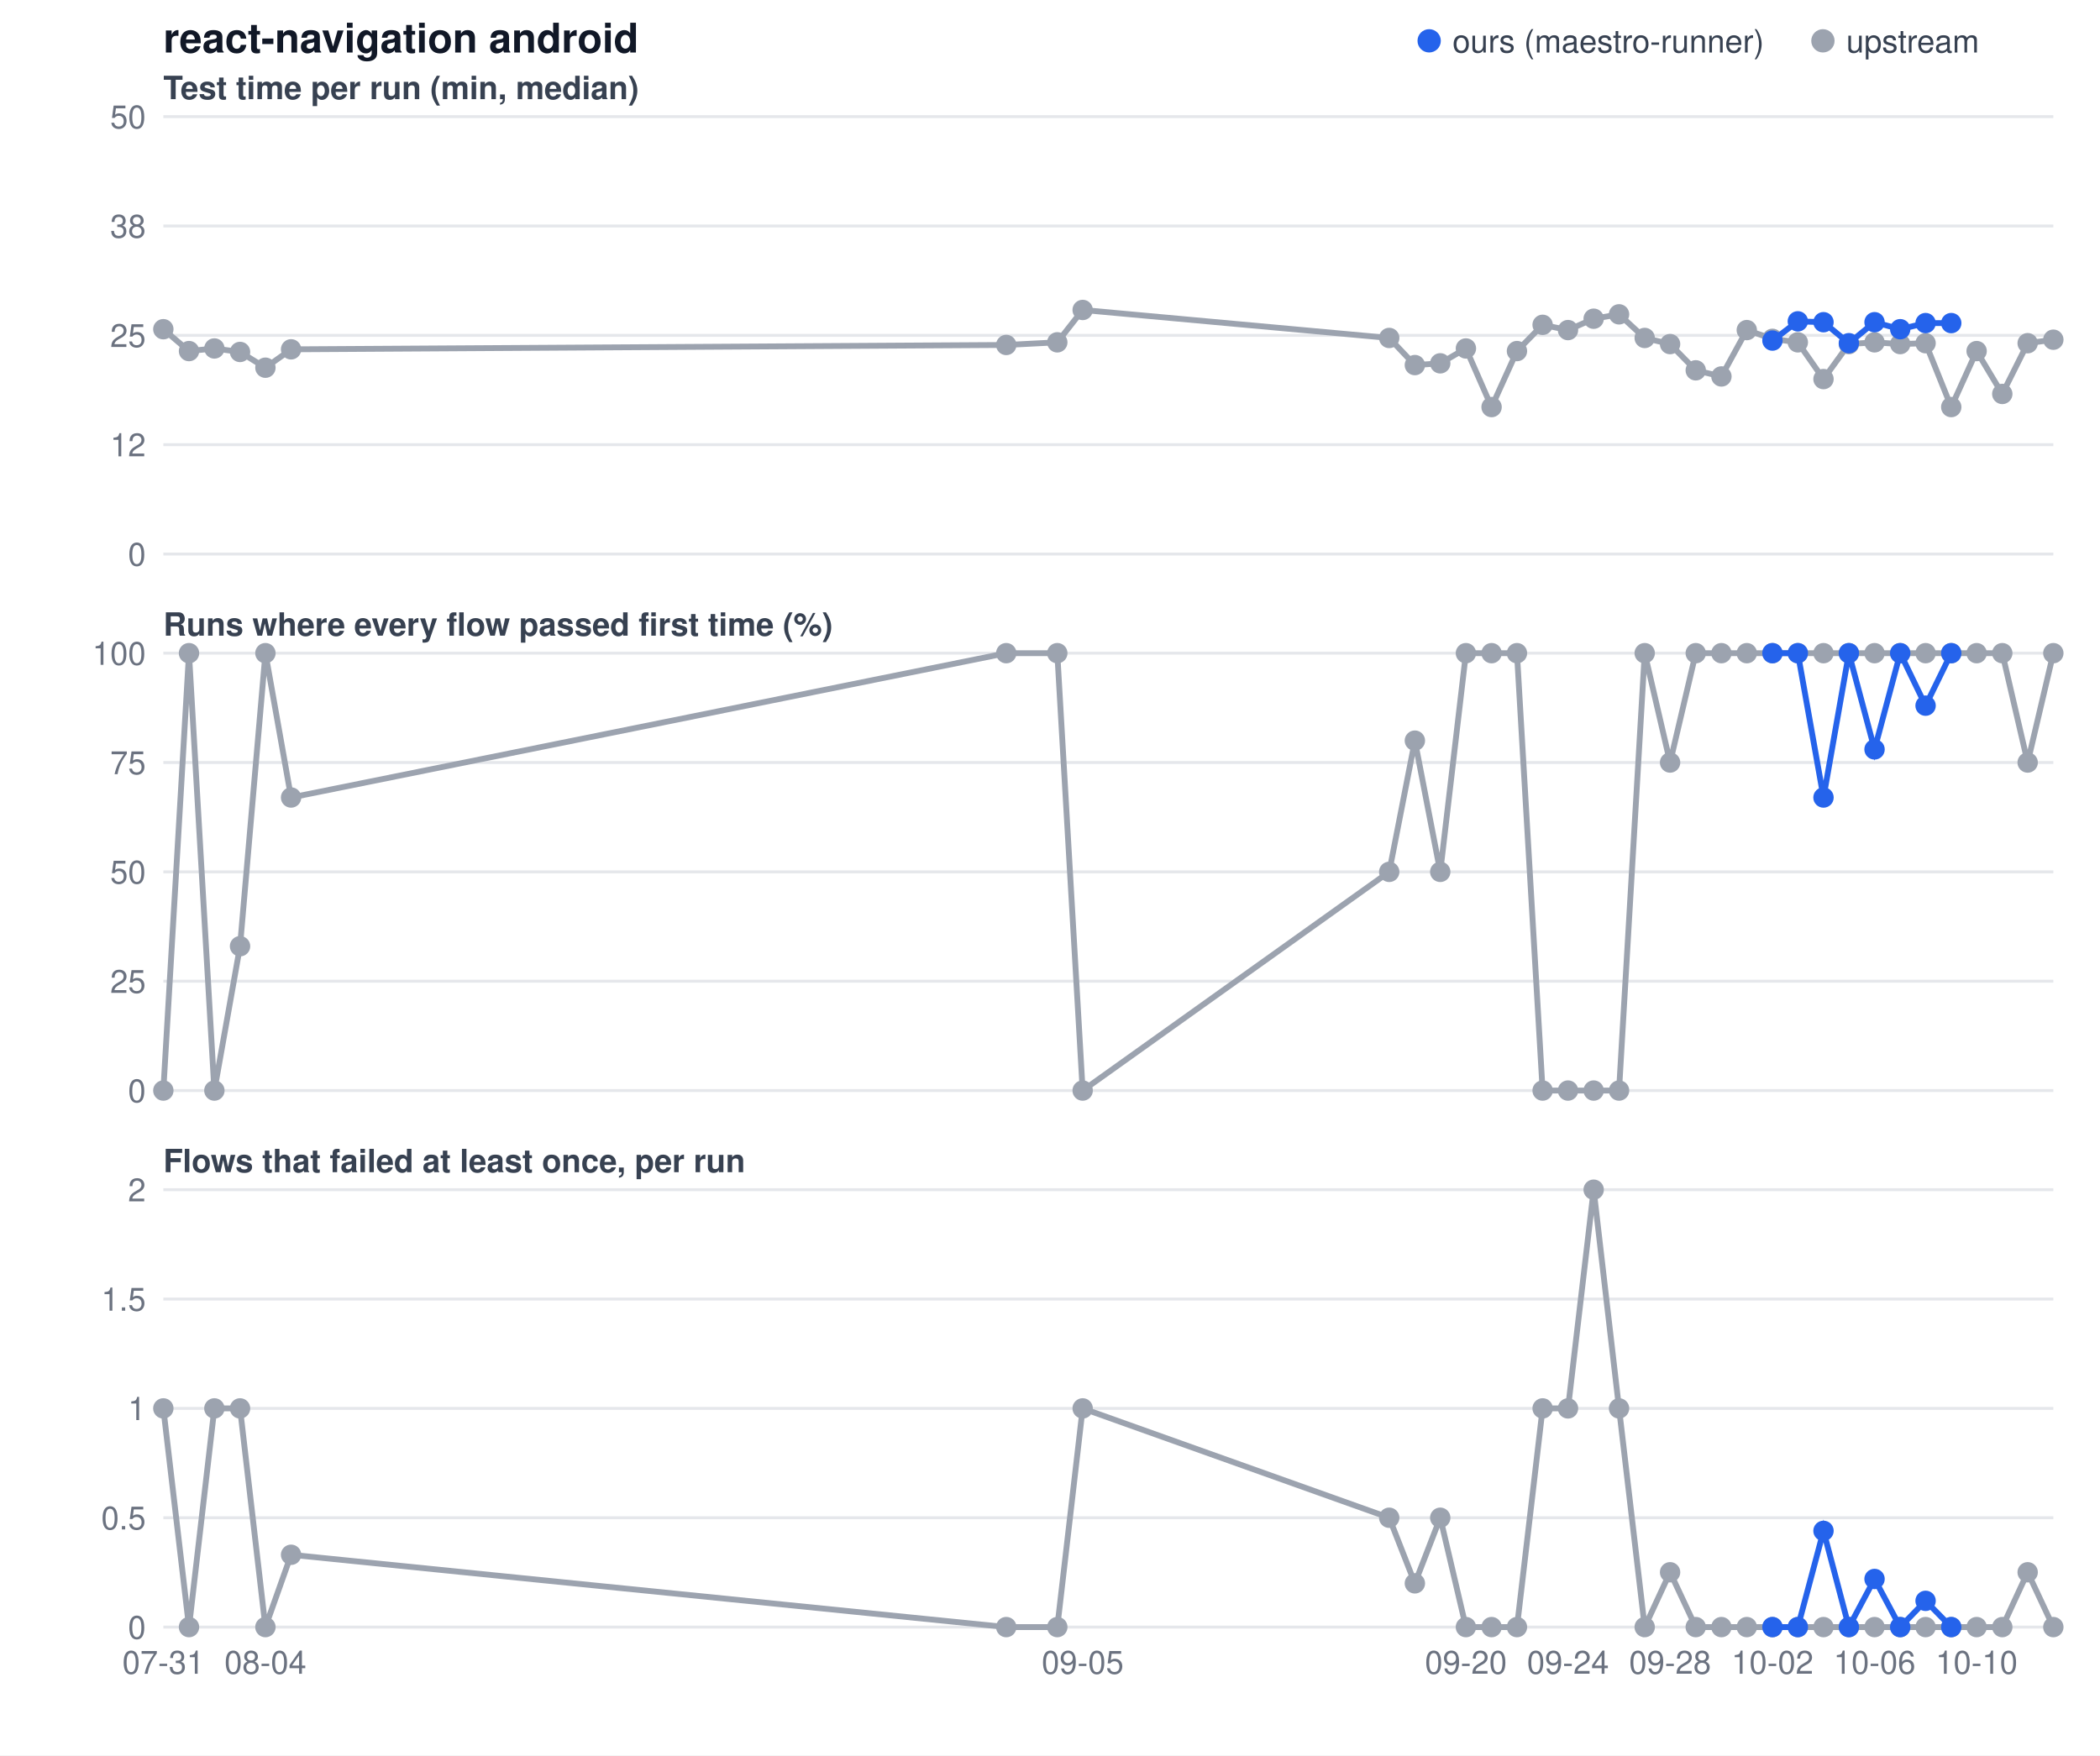
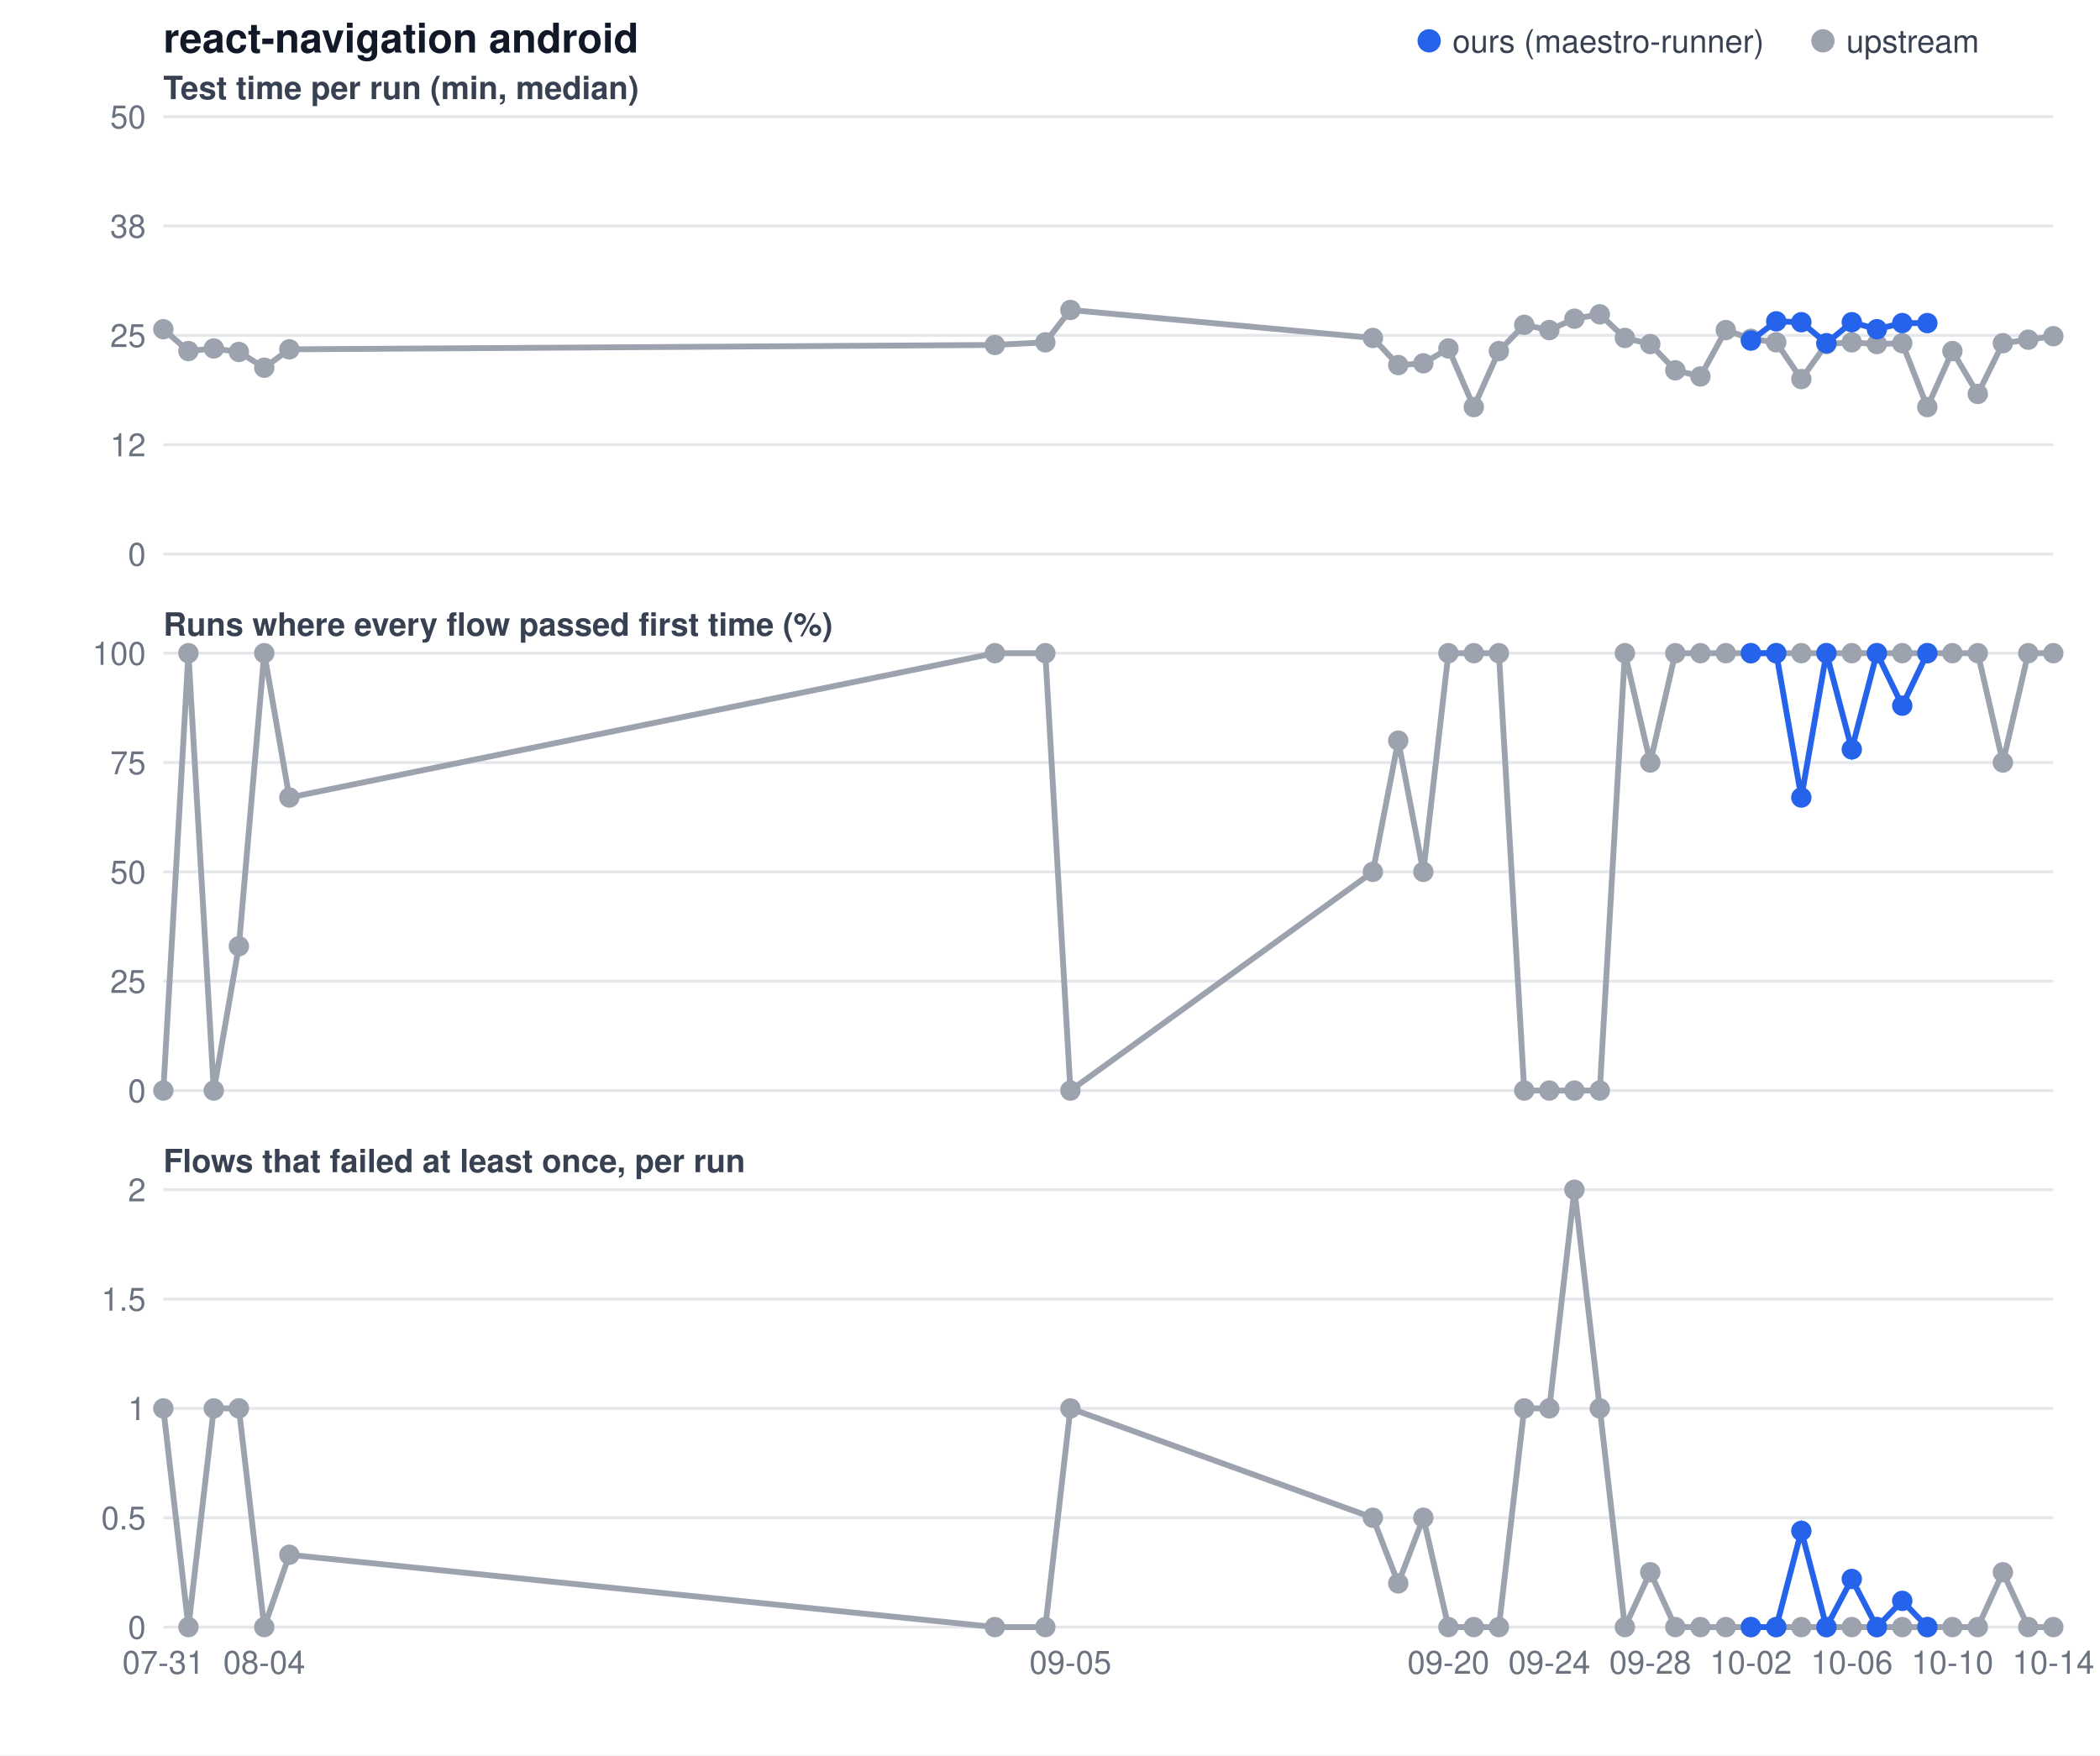
<svg xmlns="http://www.w3.org/2000/svg" width="720" height="602" font-family="-apple-system,Segoe UI,Helvetica,Arial,sans-serif" font-size="11">
  <rect width="100%" height="100%" fill="#ffffff" />
  <text x="56" y="18" font-size="14" font-weight="600" fill="#111827">react-navigation android</text>
  <circle cx="490" cy="14" r="4" fill="#2563eb" />
  <text x="498" y="18" fill="#374151">ours (maestro-runner)</text>
  <circle cx="625" cy="14" r="4" fill="#9ca3af" />
  <text x="633" y="18" fill="#374151">upstream</text>
  <text x="56" y="34" fill="#374151" font-weight="600">Test time per run (min, median)</text>
  <line x1="56" x2="704" y1="190.0" y2="190.0" stroke="#e5e7eb" />
  <text x="50" y="194.0" text-anchor="end" fill="#6b7280">0</text>
  <line x1="56" x2="704" y1="152.5" y2="152.5" stroke="#e5e7eb" />
  <text x="50" y="156.5" text-anchor="end" fill="#6b7280">12</text>
  <line x1="56" x2="704" y1="115.0" y2="115.0" stroke="#e5e7eb" />
  <text x="50" y="119.0" text-anchor="end" fill="#6b7280">25</text>
  <line x1="56" x2="704" y1="77.5" y2="77.5" stroke="#e5e7eb" />
  <text x="50" y="81.5" text-anchor="end" fill="#6b7280">38</text>
  <line x1="56" x2="704" y1="40.0" y2="40.0" stroke="#e5e7eb" />
  <text x="50" y="44.0" text-anchor="end" fill="#6b7280">50</text>
-   <polyline fill="none" stroke="#9ca3af" stroke-width="2" points="56.0,112.9 64.8,120.4 73.5,119.5 82.3,120.7 91.0,126.1 99.8,119.8 345.0,118.3 362.5,117.4 371.2,106.3 476.3,115.9 485.1,125.2 493.8,124.6 502.6,119.5 511.4,139.6 520.1,120.4 528.9,111.4 537.6,113.2 546.4,109.3 555.1,107.8 563.9,115.9 572.6,118.0 581.4,127.0 590.2,129.1 598.9,113.2 607.7,116.2 616.4,117.4 625.2,130.0 633.9,118.0 642.7,117.4 651.5,118.0 660.2,117.7 669.0,139.6 677.7,120.4 686.5,135.1 695.2,117.7 704.0,116.5" />
+   <polyline fill="none" stroke="#9ca3af" stroke-width="2" points="56.0,112.9 64.6,120.4 73.3,119.5 81.9,120.7 90.6,126.1 99.2,119.8 341.1,118.3 358.4,117.4 367.0,106.3 470.7,115.9 479.4,125.2 488.0,124.6 496.6,119.5 505.3,139.6 513.9,120.4 522.6,111.4 531.2,113.2 539.8,109.3 548.5,107.8 557.1,115.9 565.8,118.0 574.4,127.0 583.0,129.1 591.7,113.2 600.3,116.2 609.0,117.4 617.6,130.0 626.2,118.0 634.9,117.4 643.5,118.0 652.2,117.7 660.8,139.6 669.4,120.4 678.1,135.1 686.7,117.7 695.4,116.5 704.0,115.3" />
  <circle cx="56.0" cy="112.9" r="3.5" fill="#9ca3af" />
-   <circle cx="64.8" cy="120.4" r="3.5" fill="#9ca3af" />
-   <circle cx="73.5" cy="119.5" r="3.5" fill="#9ca3af" />
-   <circle cx="82.3" cy="120.7" r="3.5" fill="#9ca3af" />
-   <circle cx="91.0" cy="126.1" r="3.5" fill="#9ca3af" />
-   <circle cx="99.8" cy="119.8" r="3.5" fill="#9ca3af" />
-   <circle cx="345.0" cy="118.3" r="3.5" fill="#9ca3af" />
-   <circle cx="362.5" cy="117.4" r="3.5" fill="#9ca3af" />
-   <circle cx="371.2" cy="106.3" r="3.5" fill="#9ca3af" />
-   <circle cx="476.3" cy="115.9" r="3.5" fill="#9ca3af" />
-   <circle cx="485.1" cy="125.2" r="3.5" fill="#9ca3af" />
-   <circle cx="493.8" cy="124.6" r="3.5" fill="#9ca3af" />
-   <circle cx="502.6" cy="119.5" r="3.5" fill="#9ca3af" />
-   <circle cx="511.4" cy="139.6" r="3.5" fill="#9ca3af" />
-   <circle cx="520.1" cy="120.4" r="3.5" fill="#9ca3af" />
-   <circle cx="528.9" cy="111.4" r="3.5" fill="#9ca3af" />
-   <circle cx="537.6" cy="113.2" r="3.5" fill="#9ca3af" />
-   <circle cx="546.4" cy="109.3" r="3.5" fill="#9ca3af" />
-   <circle cx="555.1" cy="107.8" r="3.5" fill="#9ca3af" />
-   <circle cx="563.9" cy="115.9" r="3.5" fill="#9ca3af" />
-   <circle cx="572.6" cy="118.0" r="3.5" fill="#9ca3af" />
-   <circle cx="581.4" cy="127.0" r="3.5" fill="#9ca3af" />
-   <circle cx="590.2" cy="129.1" r="3.5" fill="#9ca3af" />
-   <circle cx="598.9" cy="113.2" r="3.5" fill="#9ca3af" />
-   <circle cx="607.7" cy="116.2" r="3.5" fill="#9ca3af" />
-   <circle cx="616.4" cy="117.4" r="3.5" fill="#9ca3af" />
-   <circle cx="625.2" cy="130.0" r="3.5" fill="#9ca3af" />
-   <circle cx="633.9" cy="118.0" r="3.5" fill="#9ca3af" />
-   <circle cx="642.7" cy="117.4" r="3.5" fill="#9ca3af" />
-   <circle cx="651.5" cy="118.0" r="3.5" fill="#9ca3af" />
-   <circle cx="660.2" cy="117.7" r="3.5" fill="#9ca3af" />
-   <circle cx="669.0" cy="139.6" r="3.5" fill="#9ca3af" />
-   <circle cx="677.7" cy="120.4" r="3.5" fill="#9ca3af" />
-   <circle cx="686.5" cy="135.1" r="3.5" fill="#9ca3af" />
-   <circle cx="695.2" cy="117.7" r="3.5" fill="#9ca3af" />
-   <circle cx="704.0" cy="116.5" r="3.5" fill="#9ca3af" />
-   <polyline fill="none" stroke="#2563eb" stroke-width="2" points="607.7,116.8 616.4,110.2 625.2,110.5 633.9,117.7 642.7,110.5 651.5,112.9 660.2,110.8 669.0,110.8" />
-   <circle cx="607.7" cy="116.8" r="3.5" fill="#2563eb" />
-   <circle cx="616.4" cy="110.2" r="3.5" fill="#2563eb" />
-   <circle cx="625.2" cy="110.5" r="3.5" fill="#2563eb" />
-   <circle cx="633.9" cy="117.7" r="3.5" fill="#2563eb" />
-   <circle cx="642.7" cy="110.5" r="3.5" fill="#2563eb" />
-   <circle cx="651.5" cy="112.9" r="3.5" fill="#2563eb" />
-   <circle cx="660.2" cy="110.8" r="3.5" fill="#2563eb" />
-   <circle cx="669.0" cy="110.8" r="3.5" fill="#2563eb" />
+   <circle cx="64.6" cy="120.4" r="3.5" fill="#9ca3af" />
+   <circle cx="73.3" cy="119.5" r="3.5" fill="#9ca3af" />
+   <circle cx="81.9" cy="120.7" r="3.5" fill="#9ca3af" />
+   <circle cx="90.6" cy="126.1" r="3.5" fill="#9ca3af" />
+   <circle cx="99.2" cy="119.8" r="3.5" fill="#9ca3af" />
+   <circle cx="341.1" cy="118.3" r="3.5" fill="#9ca3af" />
+   <circle cx="358.4" cy="117.4" r="3.5" fill="#9ca3af" />
+   <circle cx="367.0" cy="106.3" r="3.5" fill="#9ca3af" />
+   <circle cx="470.7" cy="115.9" r="3.5" fill="#9ca3af" />
+   <circle cx="479.4" cy="125.2" r="3.5" fill="#9ca3af" />
+   <circle cx="488.0" cy="124.6" r="3.5" fill="#9ca3af" />
+   <circle cx="496.6" cy="119.5" r="3.5" fill="#9ca3af" />
+   <circle cx="505.3" cy="139.6" r="3.5" fill="#9ca3af" />
+   <circle cx="513.9" cy="120.4" r="3.5" fill="#9ca3af" />
+   <circle cx="522.6" cy="111.4" r="3.5" fill="#9ca3af" />
+   <circle cx="531.2" cy="113.2" r="3.5" fill="#9ca3af" />
+   <circle cx="539.8" cy="109.3" r="3.5" fill="#9ca3af" />
+   <circle cx="548.5" cy="107.8" r="3.5" fill="#9ca3af" />
+   <circle cx="557.1" cy="115.9" r="3.5" fill="#9ca3af" />
+   <circle cx="565.8" cy="118.0" r="3.5" fill="#9ca3af" />
+   <circle cx="574.4" cy="127.0" r="3.5" fill="#9ca3af" />
+   <circle cx="583.0" cy="129.1" r="3.5" fill="#9ca3af" />
+   <circle cx="591.7" cy="113.2" r="3.5" fill="#9ca3af" />
+   <circle cx="600.3" cy="116.2" r="3.5" fill="#9ca3af" />
+   <circle cx="609.0" cy="117.4" r="3.5" fill="#9ca3af" />
+   <circle cx="617.6" cy="130.0" r="3.5" fill="#9ca3af" />
+   <circle cx="626.2" cy="118.0" r="3.5" fill="#9ca3af" />
+   <circle cx="634.9" cy="117.4" r="3.5" fill="#9ca3af" />
+   <circle cx="643.5" cy="118.0" r="3.5" fill="#9ca3af" />
+   <circle cx="652.2" cy="117.7" r="3.5" fill="#9ca3af" />
+   <circle cx="660.8" cy="139.6" r="3.5" fill="#9ca3af" />
+   <circle cx="669.4" cy="120.4" r="3.5" fill="#9ca3af" />
+   <circle cx="678.1" cy="135.1" r="3.5" fill="#9ca3af" />
+   <circle cx="686.7" cy="117.7" r="3.5" fill="#9ca3af" />
+   <circle cx="695.4" cy="116.5" r="3.5" fill="#9ca3af" />
+   <circle cx="704.0" cy="115.3" r="3.5" fill="#9ca3af" />
+   <polyline fill="none" stroke="#2563eb" stroke-width="2" points="600.3,116.8 609.0,110.2 617.6,110.5 626.2,117.7 634.9,110.5 643.5,112.9 652.2,110.8 660.8,110.8" />
+   <circle cx="600.3" cy="116.8" r="3.5" fill="#2563eb" />
+   <circle cx="609.0" cy="110.2" r="3.5" fill="#2563eb" />
+   <circle cx="617.6" cy="110.5" r="3.5" fill="#2563eb" />
+   <circle cx="626.2" cy="117.7" r="3.5" fill="#2563eb" />
+   <circle cx="634.9" cy="110.5" r="3.5" fill="#2563eb" />
+   <circle cx="643.5" cy="112.9" r="3.5" fill="#2563eb" />
+   <circle cx="652.2" cy="110.8" r="3.5" fill="#2563eb" />
+   <circle cx="660.8" cy="110.8" r="3.5" fill="#2563eb" />
  <text x="56" y="218" fill="#374151" font-weight="600">Runs where every flow passed first time (%)</text>
  <line x1="56" x2="704" y1="374.0" y2="374.0" stroke="#e5e7eb" />
  <text x="50" y="378.0" text-anchor="end" fill="#6b7280">0</text>
  <line x1="56" x2="704" y1="336.5" y2="336.5" stroke="#e5e7eb" />
  <text x="50" y="340.5" text-anchor="end" fill="#6b7280">25</text>
  <line x1="56" x2="704" y1="299.0" y2="299.0" stroke="#e5e7eb" />
  <text x="50" y="303.0" text-anchor="end" fill="#6b7280">50</text>
  <line x1="56" x2="704" y1="261.5" y2="261.5" stroke="#e5e7eb" />
  <text x="50" y="265.5" text-anchor="end" fill="#6b7280">75</text>
  <line x1="56" x2="704" y1="224.0" y2="224.0" stroke="#e5e7eb" />
  <text x="50" y="228.0" text-anchor="end" fill="#6b7280">100</text>
-   <polyline fill="none" stroke="#9ca3af" stroke-width="2" points="56.0,374.0 64.8,224.0 73.5,374.0 82.3,324.5 91.0,224.0 99.8,273.5 345.0,224.0 362.5,224.0 371.2,374.0 476.3,299.0 485.1,254.0 493.8,299.0 502.6,224.0 511.4,224.0 520.1,224.0 528.9,374.0 537.6,374.0 546.4,374.0 555.1,374.0 563.9,224.0 572.6,261.5 581.4,224.0 590.2,224.0 598.9,224.0 607.7,224.0 616.4,224.0 625.2,224.0 633.9,224.0 642.7,224.0 651.5,224.0 660.2,224.0 669.0,224.0 677.7,224.0 686.5,224.0 695.2,261.5 704.0,224.0" />
+   <polyline fill="none" stroke="#9ca3af" stroke-width="2" points="56.0,374.0 64.6,224.0 73.3,374.0 81.9,324.5 90.6,224.0 99.2,273.5 341.1,224.0 358.4,224.0 367.0,374.0 470.7,299.0 479.4,254.0 488.0,299.0 496.6,224.0 505.3,224.0 513.9,224.0 522.6,374.0 531.2,374.0 539.8,374.0 548.5,374.0 557.1,224.0 565.8,261.5 574.4,224.0 583.0,224.0 591.7,224.0 600.3,224.0 609.0,224.0 617.6,224.0 626.2,224.0 634.9,224.0 643.5,224.0 652.2,224.0 660.8,224.0 669.4,224.0 678.1,224.0 686.7,261.5 695.4,224.0 704.0,224.0" />
  <circle cx="56.0" cy="374.0" r="3.5" fill="#9ca3af" />
-   <circle cx="64.8" cy="224.0" r="3.5" fill="#9ca3af" />
-   <circle cx="73.5" cy="374.0" r="3.5" fill="#9ca3af" />
-   <circle cx="82.3" cy="324.5" r="3.5" fill="#9ca3af" />
-   <circle cx="91.0" cy="224.0" r="3.5" fill="#9ca3af" />
-   <circle cx="99.8" cy="273.5" r="3.5" fill="#9ca3af" />
-   <circle cx="345.0" cy="224.0" r="3.5" fill="#9ca3af" />
-   <circle cx="362.5" cy="224.0" r="3.5" fill="#9ca3af" />
-   <circle cx="371.2" cy="374.0" r="3.5" fill="#9ca3af" />
-   <circle cx="476.3" cy="299.0" r="3.5" fill="#9ca3af" />
-   <circle cx="485.1" cy="254.0" r="3.5" fill="#9ca3af" />
-   <circle cx="493.8" cy="299.0" r="3.5" fill="#9ca3af" />
-   <circle cx="502.6" cy="224.0" r="3.5" fill="#9ca3af" />
-   <circle cx="511.4" cy="224.0" r="3.5" fill="#9ca3af" />
-   <circle cx="520.1" cy="224.0" r="3.5" fill="#9ca3af" />
-   <circle cx="528.9" cy="374.0" r="3.5" fill="#9ca3af" />
-   <circle cx="537.6" cy="374.0" r="3.5" fill="#9ca3af" />
-   <circle cx="546.4" cy="374.0" r="3.5" fill="#9ca3af" />
-   <circle cx="555.1" cy="374.0" r="3.5" fill="#9ca3af" />
-   <circle cx="563.9" cy="224.0" r="3.5" fill="#9ca3af" />
-   <circle cx="572.6" cy="261.5" r="3.5" fill="#9ca3af" />
-   <circle cx="581.4" cy="224.0" r="3.5" fill="#9ca3af" />
-   <circle cx="590.2" cy="224.0" r="3.5" fill="#9ca3af" />
-   <circle cx="598.9" cy="224.0" r="3.5" fill="#9ca3af" />
-   <circle cx="607.7" cy="224.0" r="3.5" fill="#9ca3af" />
-   <circle cx="616.4" cy="224.0" r="3.5" fill="#9ca3af" />
-   <circle cx="625.2" cy="224.0" r="3.5" fill="#9ca3af" />
-   <circle cx="633.9" cy="224.0" r="3.5" fill="#9ca3af" />
-   <circle cx="642.7" cy="224.0" r="3.5" fill="#9ca3af" />
-   <circle cx="651.5" cy="224.0" r="3.5" fill="#9ca3af" />
-   <circle cx="660.2" cy="224.0" r="3.5" fill="#9ca3af" />
-   <circle cx="669.0" cy="224.0" r="3.5" fill="#9ca3af" />
-   <circle cx="677.7" cy="224.0" r="3.5" fill="#9ca3af" />
-   <circle cx="686.5" cy="224.0" r="3.5" fill="#9ca3af" />
-   <circle cx="695.2" cy="261.5" r="3.5" fill="#9ca3af" />
+   <circle cx="64.6" cy="224.0" r="3.5" fill="#9ca3af" />
+   <circle cx="73.3" cy="374.0" r="3.5" fill="#9ca3af" />
+   <circle cx="81.9" cy="324.5" r="3.5" fill="#9ca3af" />
+   <circle cx="90.6" cy="224.0" r="3.5" fill="#9ca3af" />
+   <circle cx="99.2" cy="273.5" r="3.5" fill="#9ca3af" />
+   <circle cx="341.1" cy="224.0" r="3.5" fill="#9ca3af" />
+   <circle cx="358.4" cy="224.0" r="3.5" fill="#9ca3af" />
+   <circle cx="367.0" cy="374.0" r="3.5" fill="#9ca3af" />
+   <circle cx="470.7" cy="299.0" r="3.5" fill="#9ca3af" />
+   <circle cx="479.4" cy="254.0" r="3.5" fill="#9ca3af" />
+   <circle cx="488.0" cy="299.0" r="3.5" fill="#9ca3af" />
+   <circle cx="496.6" cy="224.0" r="3.5" fill="#9ca3af" />
+   <circle cx="505.3" cy="224.0" r="3.5" fill="#9ca3af" />
+   <circle cx="513.9" cy="224.0" r="3.5" fill="#9ca3af" />
+   <circle cx="522.6" cy="374.0" r="3.5" fill="#9ca3af" />
+   <circle cx="531.2" cy="374.0" r="3.5" fill="#9ca3af" />
+   <circle cx="539.8" cy="374.0" r="3.5" fill="#9ca3af" />
+   <circle cx="548.5" cy="374.0" r="3.5" fill="#9ca3af" />
+   <circle cx="557.1" cy="224.0" r="3.5" fill="#9ca3af" />
+   <circle cx="565.8" cy="261.5" r="3.5" fill="#9ca3af" />
+   <circle cx="574.4" cy="224.0" r="3.5" fill="#9ca3af" />
+   <circle cx="583.0" cy="224.0" r="3.5" fill="#9ca3af" />
+   <circle cx="591.7" cy="224.0" r="3.5" fill="#9ca3af" />
+   <circle cx="600.3" cy="224.0" r="3.5" fill="#9ca3af" />
+   <circle cx="609.0" cy="224.0" r="3.5" fill="#9ca3af" />
+   <circle cx="617.6" cy="224.0" r="3.5" fill="#9ca3af" />
+   <circle cx="626.2" cy="224.0" r="3.5" fill="#9ca3af" />
+   <circle cx="634.9" cy="224.0" r="3.5" fill="#9ca3af" />
+   <circle cx="643.5" cy="224.0" r="3.5" fill="#9ca3af" />
+   <circle cx="652.2" cy="224.0" r="3.5" fill="#9ca3af" />
+   <circle cx="660.8" cy="224.0" r="3.5" fill="#9ca3af" />
+   <circle cx="669.4" cy="224.0" r="3.5" fill="#9ca3af" />
+   <circle cx="678.1" cy="224.0" r="3.5" fill="#9ca3af" />
+   <circle cx="686.7" cy="261.5" r="3.5" fill="#9ca3af" />
+   <circle cx="695.4" cy="224.0" r="3.5" fill="#9ca3af" />
  <circle cx="704.0" cy="224.0" r="3.5" fill="#9ca3af" />
-   <polyline fill="none" stroke="#2563eb" stroke-width="2" points="607.7,224.0 616.4,224.0 625.2,273.5 633.9,224.0 642.7,257.0 651.5,224.0 660.2,242.0 669.0,224.0" />
-   <circle cx="607.7" cy="224.0" r="3.5" fill="#2563eb" />
-   <circle cx="616.4" cy="224.0" r="3.5" fill="#2563eb" />
-   <circle cx="625.2" cy="273.5" r="3.5" fill="#2563eb" />
-   <circle cx="633.9" cy="224.0" r="3.5" fill="#2563eb" />
-   <circle cx="642.7" cy="257.0" r="3.5" fill="#2563eb" />
-   <circle cx="651.5" cy="224.0" r="3.5" fill="#2563eb" />
-   <circle cx="660.2" cy="242.0" r="3.5" fill="#2563eb" />
-   <circle cx="669.0" cy="224.0" r="3.5" fill="#2563eb" />
+   <polyline fill="none" stroke="#2563eb" stroke-width="2" points="600.3,224.0 609.0,224.0 617.6,273.5 626.2,224.0 634.9,257.0 643.5,224.0 652.2,242.0 660.8,224.0" />
+   <circle cx="600.3" cy="224.0" r="3.5" fill="#2563eb" />
+   <circle cx="609.0" cy="224.0" r="3.5" fill="#2563eb" />
+   <circle cx="617.6" cy="273.5" r="3.5" fill="#2563eb" />
+   <circle cx="626.2" cy="224.0" r="3.5" fill="#2563eb" />
+   <circle cx="634.9" cy="257.0" r="3.5" fill="#2563eb" />
+   <circle cx="643.5" cy="224.0" r="3.5" fill="#2563eb" />
+   <circle cx="652.2" cy="242.0" r="3.5" fill="#2563eb" />
+   <circle cx="660.8" cy="224.0" r="3.5" fill="#2563eb" />
  <text x="56" y="402" fill="#374151" font-weight="600">Flows that failed at least once, per run</text>
  <line x1="56" x2="704" y1="558.0" y2="558.0" stroke="#e5e7eb" />
  <text x="50" y="562.0" text-anchor="end" fill="#6b7280">0</text>
  <line x1="56" x2="704" y1="520.5" y2="520.5" stroke="#e5e7eb" />
  <text x="50" y="524.5" text-anchor="end" fill="#6b7280">0.5</text>
  <line x1="56" x2="704" y1="483.0" y2="483.0" stroke="#e5e7eb" />
  <text x="50" y="487.0" text-anchor="end" fill="#6b7280">1</text>
  <line x1="56" x2="704" y1="445.5" y2="445.5" stroke="#e5e7eb" />
  <text x="50" y="449.5" text-anchor="end" fill="#6b7280">1.5</text>
  <line x1="56" x2="704" y1="408.0" y2="408.0" stroke="#e5e7eb" />
  <text x="50" y="412.0" text-anchor="end" fill="#6b7280">2</text>
-   <polyline fill="none" stroke="#9ca3af" stroke-width="2" points="56.0,483.0 64.8,558.0 73.5,483.0 82.3,483.0 91.0,558.0 99.8,533.2 345.0,558.0 362.5,558.0 371.2,483.0 476.3,520.5 485.1,543.0 493.8,520.5 502.6,558.0 511.4,558.0 520.1,558.0 528.9,483.0 537.6,483.0 546.4,408.0 555.1,483.0 563.9,558.0 572.6,539.2 581.4,558.0 590.2,558.0 598.9,558.0 607.7,558.0 616.4,558.0 625.2,558.0 633.9,558.0 642.7,558.0 651.5,558.0 660.2,558.0 669.0,558.0 677.7,558.0 686.5,558.0 695.2,539.2 704.0,558.0" />
+   <polyline fill="none" stroke="#9ca3af" stroke-width="2" points="56.0,483.0 64.6,558.0 73.3,483.0 81.9,483.0 90.6,558.0 99.2,533.2 341.1,558.0 358.4,558.0 367.0,483.0 470.7,520.5 479.4,543.0 488.0,520.5 496.6,558.0 505.3,558.0 513.9,558.0 522.6,483.0 531.2,483.0 539.8,408.0 548.5,483.0 557.1,558.0 565.8,539.2 574.4,558.0 583.0,558.0 591.7,558.0 600.3,558.0 609.0,558.0 617.6,558.0 626.2,558.0 634.9,558.0 643.5,558.0 652.2,558.0 660.8,558.0 669.4,558.0 678.1,558.0 686.7,539.2 695.4,558.0 704.0,558.0" />
  <circle cx="56.0" cy="483.0" r="3.5" fill="#9ca3af" />
-   <circle cx="64.8" cy="558.0" r="3.5" fill="#9ca3af" />
-   <circle cx="73.5" cy="483.0" r="3.5" fill="#9ca3af" />
-   <circle cx="82.3" cy="483.0" r="3.5" fill="#9ca3af" />
-   <circle cx="91.0" cy="558.0" r="3.5" fill="#9ca3af" />
-   <circle cx="99.8" cy="533.2" r="3.5" fill="#9ca3af" />
-   <circle cx="345.0" cy="558.0" r="3.5" fill="#9ca3af" />
-   <circle cx="362.5" cy="558.0" r="3.5" fill="#9ca3af" />
-   <circle cx="371.2" cy="483.0" r="3.5" fill="#9ca3af" />
-   <circle cx="476.3" cy="520.5" r="3.5" fill="#9ca3af" />
-   <circle cx="485.1" cy="543.0" r="3.5" fill="#9ca3af" />
-   <circle cx="493.8" cy="520.5" r="3.5" fill="#9ca3af" />
-   <circle cx="502.6" cy="558.0" r="3.5" fill="#9ca3af" />
-   <circle cx="511.4" cy="558.0" r="3.5" fill="#9ca3af" />
-   <circle cx="520.1" cy="558.0" r="3.5" fill="#9ca3af" />
-   <circle cx="528.9" cy="483.0" r="3.5" fill="#9ca3af" />
-   <circle cx="537.6" cy="483.0" r="3.5" fill="#9ca3af" />
-   <circle cx="546.4" cy="408.0" r="3.5" fill="#9ca3af" />
-   <circle cx="555.1" cy="483.0" r="3.5" fill="#9ca3af" />
-   <circle cx="563.9" cy="558.0" r="3.5" fill="#9ca3af" />
-   <circle cx="572.6" cy="539.2" r="3.5" fill="#9ca3af" />
-   <circle cx="581.4" cy="558.0" r="3.5" fill="#9ca3af" />
-   <circle cx="590.2" cy="558.0" r="3.5" fill="#9ca3af" />
-   <circle cx="598.9" cy="558.0" r="3.5" fill="#9ca3af" />
-   <circle cx="607.7" cy="558.0" r="3.5" fill="#9ca3af" />
-   <circle cx="616.4" cy="558.0" r="3.5" fill="#9ca3af" />
-   <circle cx="625.2" cy="558.0" r="3.5" fill="#9ca3af" />
-   <circle cx="633.9" cy="558.0" r="3.5" fill="#9ca3af" />
-   <circle cx="642.7" cy="558.0" r="3.5" fill="#9ca3af" />
-   <circle cx="651.5" cy="558.0" r="3.5" fill="#9ca3af" />
-   <circle cx="660.2" cy="558.0" r="3.5" fill="#9ca3af" />
-   <circle cx="669.0" cy="558.0" r="3.5" fill="#9ca3af" />
-   <circle cx="677.7" cy="558.0" r="3.5" fill="#9ca3af" />
-   <circle cx="686.5" cy="558.0" r="3.5" fill="#9ca3af" />
-   <circle cx="695.2" cy="539.2" r="3.5" fill="#9ca3af" />
+   <circle cx="64.6" cy="558.0" r="3.5" fill="#9ca3af" />
+   <circle cx="73.3" cy="483.0" r="3.5" fill="#9ca3af" />
+   <circle cx="81.9" cy="483.0" r="3.5" fill="#9ca3af" />
+   <circle cx="90.6" cy="558.0" r="3.5" fill="#9ca3af" />
+   <circle cx="99.2" cy="533.2" r="3.5" fill="#9ca3af" />
+   <circle cx="341.1" cy="558.0" r="3.5" fill="#9ca3af" />
+   <circle cx="358.4" cy="558.0" r="3.5" fill="#9ca3af" />
+   <circle cx="367.0" cy="483.0" r="3.5" fill="#9ca3af" />
+   <circle cx="470.7" cy="520.5" r="3.5" fill="#9ca3af" />
+   <circle cx="479.4" cy="543.0" r="3.5" fill="#9ca3af" />
+   <circle cx="488.0" cy="520.5" r="3.5" fill="#9ca3af" />
+   <circle cx="496.6" cy="558.0" r="3.5" fill="#9ca3af" />
+   <circle cx="505.3" cy="558.0" r="3.5" fill="#9ca3af" />
+   <circle cx="513.9" cy="558.0" r="3.5" fill="#9ca3af" />
+   <circle cx="522.6" cy="483.0" r="3.5" fill="#9ca3af" />
+   <circle cx="531.2" cy="483.0" r="3.5" fill="#9ca3af" />
+   <circle cx="539.8" cy="408.0" r="3.5" fill="#9ca3af" />
+   <circle cx="548.5" cy="483.0" r="3.5" fill="#9ca3af" />
+   <circle cx="557.1" cy="558.0" r="3.5" fill="#9ca3af" />
+   <circle cx="565.8" cy="539.2" r="3.5" fill="#9ca3af" />
+   <circle cx="574.4" cy="558.0" r="3.5" fill="#9ca3af" />
+   <circle cx="583.0" cy="558.0" r="3.5" fill="#9ca3af" />
+   <circle cx="591.7" cy="558.0" r="3.5" fill="#9ca3af" />
+   <circle cx="600.3" cy="558.0" r="3.5" fill="#9ca3af" />
+   <circle cx="609.0" cy="558.0" r="3.5" fill="#9ca3af" />
+   <circle cx="617.6" cy="558.0" r="3.5" fill="#9ca3af" />
+   <circle cx="626.2" cy="558.0" r="3.5" fill="#9ca3af" />
+   <circle cx="634.9" cy="558.0" r="3.5" fill="#9ca3af" />
+   <circle cx="643.5" cy="558.0" r="3.5" fill="#9ca3af" />
+   <circle cx="652.2" cy="558.0" r="3.5" fill="#9ca3af" />
+   <circle cx="660.8" cy="558.0" r="3.5" fill="#9ca3af" />
+   <circle cx="669.4" cy="558.0" r="3.5" fill="#9ca3af" />
+   <circle cx="678.1" cy="558.0" r="3.5" fill="#9ca3af" />
+   <circle cx="686.7" cy="539.2" r="3.5" fill="#9ca3af" />
+   <circle cx="695.4" cy="558.0" r="3.5" fill="#9ca3af" />
  <circle cx="704.0" cy="558.0" r="3.5" fill="#9ca3af" />
-   <polyline fill="none" stroke="#2563eb" stroke-width="2" points="607.7,558.0 616.4,558.0 625.2,525.0 633.9,558.0 642.7,541.5 651.5,558.0 660.2,549.0 669.0,558.0" />
-   <circle cx="607.7" cy="558.0" r="3.5" fill="#2563eb" />
-   <circle cx="616.4" cy="558.0" r="3.5" fill="#2563eb" />
-   <circle cx="625.2" cy="525.0" r="3.5" fill="#2563eb" />
-   <circle cx="633.9" cy="558.0" r="3.5" fill="#2563eb" />
-   <circle cx="642.7" cy="541.5" r="3.5" fill="#2563eb" />
-   <circle cx="651.5" cy="558.0" r="3.5" fill="#2563eb" />
-   <circle cx="660.2" cy="549.0" r="3.5" fill="#2563eb" />
-   <circle cx="669.0" cy="558.0" r="3.5" fill="#2563eb" />
+   <polyline fill="none" stroke="#2563eb" stroke-width="2" points="600.3,558.0 609.0,558.0 617.6,525.0 626.2,558.0 634.9,541.5 643.5,558.0 652.2,549.0 660.8,558.0" />
+   <circle cx="600.3" cy="558.0" r="3.5" fill="#2563eb" />
+   <circle cx="609.0" cy="558.0" r="3.5" fill="#2563eb" />
+   <circle cx="617.6" cy="525.0" r="3.5" fill="#2563eb" />
+   <circle cx="626.2" cy="558.0" r="3.5" fill="#2563eb" />
+   <circle cx="634.9" cy="541.5" r="3.5" fill="#2563eb" />
+   <circle cx="643.5" cy="558.0" r="3.5" fill="#2563eb" />
+   <circle cx="652.2" cy="549.0" r="3.5" fill="#2563eb" />
+   <circle cx="660.8" cy="558.0" r="3.5" fill="#2563eb" />
  <text x="56.0" y="574" text-anchor="middle" fill="#6b7280">07-31</text>
-   <text x="91.0" y="574" text-anchor="middle" fill="#6b7280">08-04</text>
-   <text x="371.2" y="574" text-anchor="middle" fill="#6b7280">09-05</text>
-   <text x="502.6" y="574" text-anchor="middle" fill="#6b7280">09-20</text>
-   <text x="537.6" y="574" text-anchor="middle" fill="#6b7280">09-24</text>
-   <text x="572.6" y="574" text-anchor="middle" fill="#6b7280">09-28</text>
-   <text x="607.7" y="574" text-anchor="middle" fill="#6b7280">10-02</text>
-   <text x="642.7" y="574" text-anchor="middle" fill="#6b7280">10-06</text>
-   <text x="677.7" y="574" text-anchor="middle" fill="#6b7280">10-10</text>
+   <text x="90.6" y="574" text-anchor="middle" fill="#6b7280">08-04</text>
+   <text x="367.0" y="574" text-anchor="middle" fill="#6b7280">09-05</text>
+   <text x="496.6" y="574" text-anchor="middle" fill="#6b7280">09-20</text>
+   <text x="531.2" y="574" text-anchor="middle" fill="#6b7280">09-24</text>
+   <text x="565.8" y="574" text-anchor="middle" fill="#6b7280">09-28</text>
+   <text x="600.3" y="574" text-anchor="middle" fill="#6b7280">10-02</text>
+   <text x="634.9" y="574" text-anchor="middle" fill="#6b7280">10-06</text>
+   <text x="669.4" y="574" text-anchor="middle" fill="#6b7280">10-10</text>
+   <text x="704.0" y="574" text-anchor="middle" fill="#6b7280">10-14</text>
</svg>
